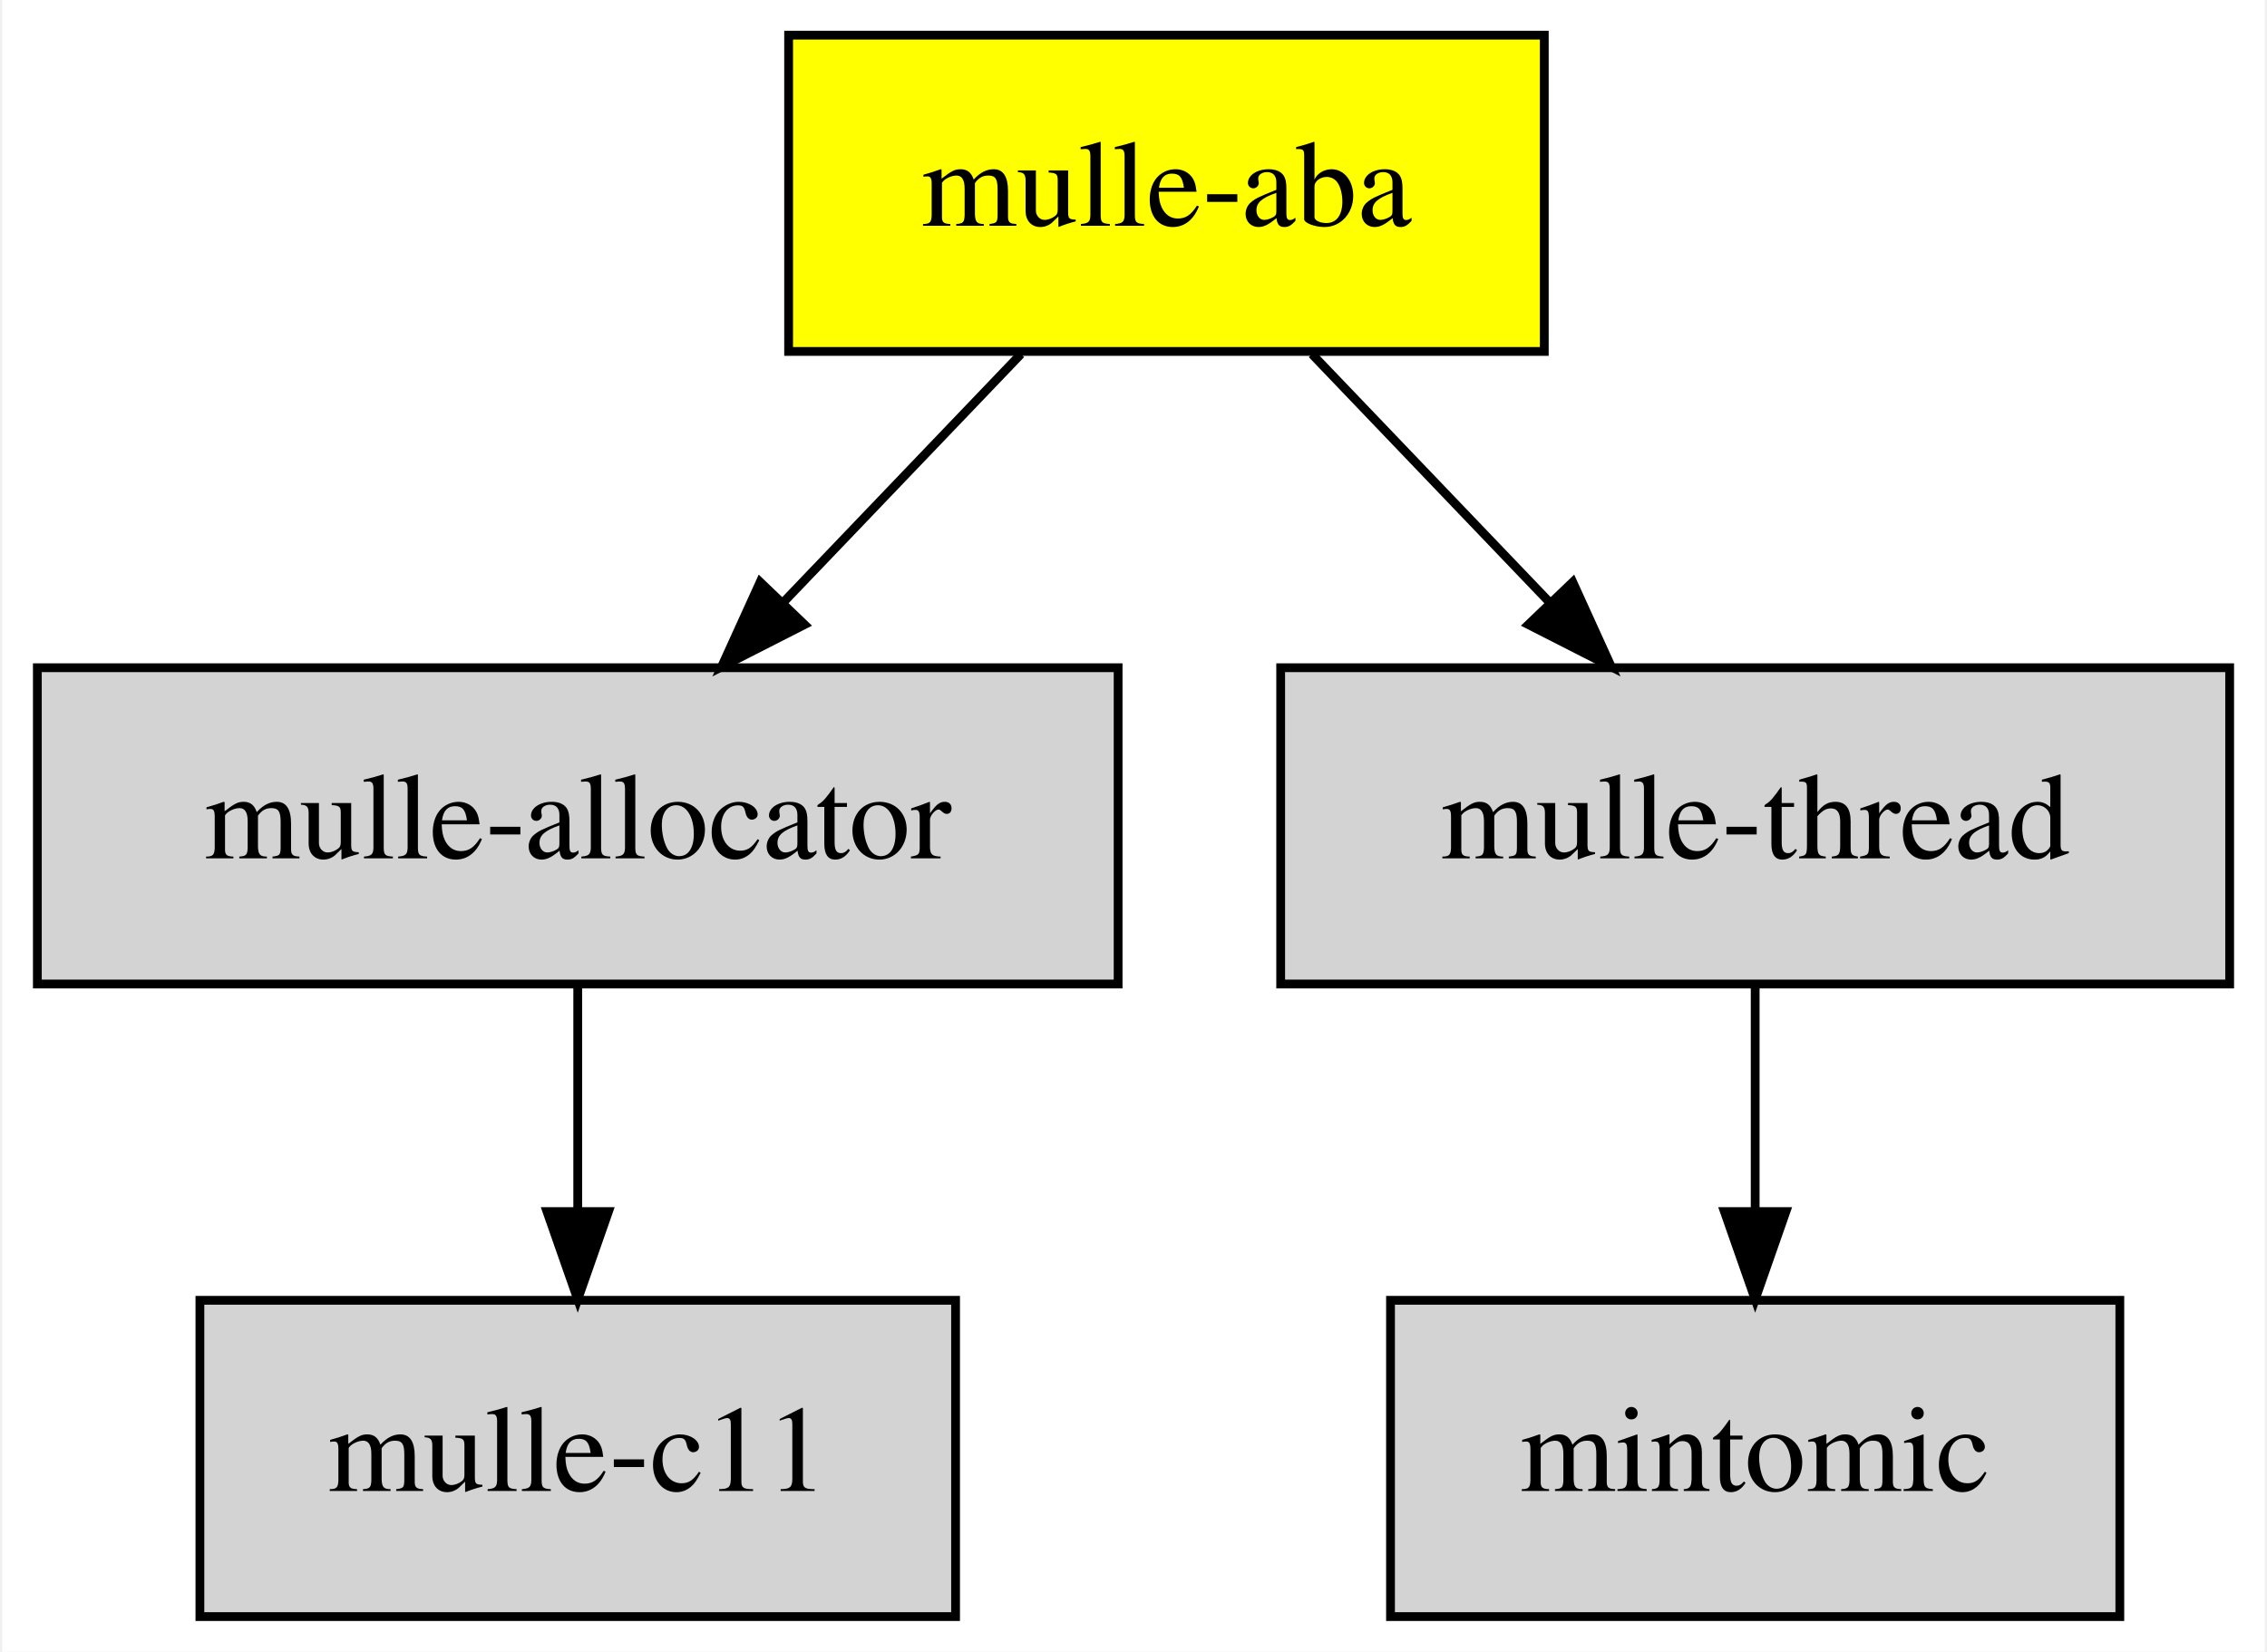
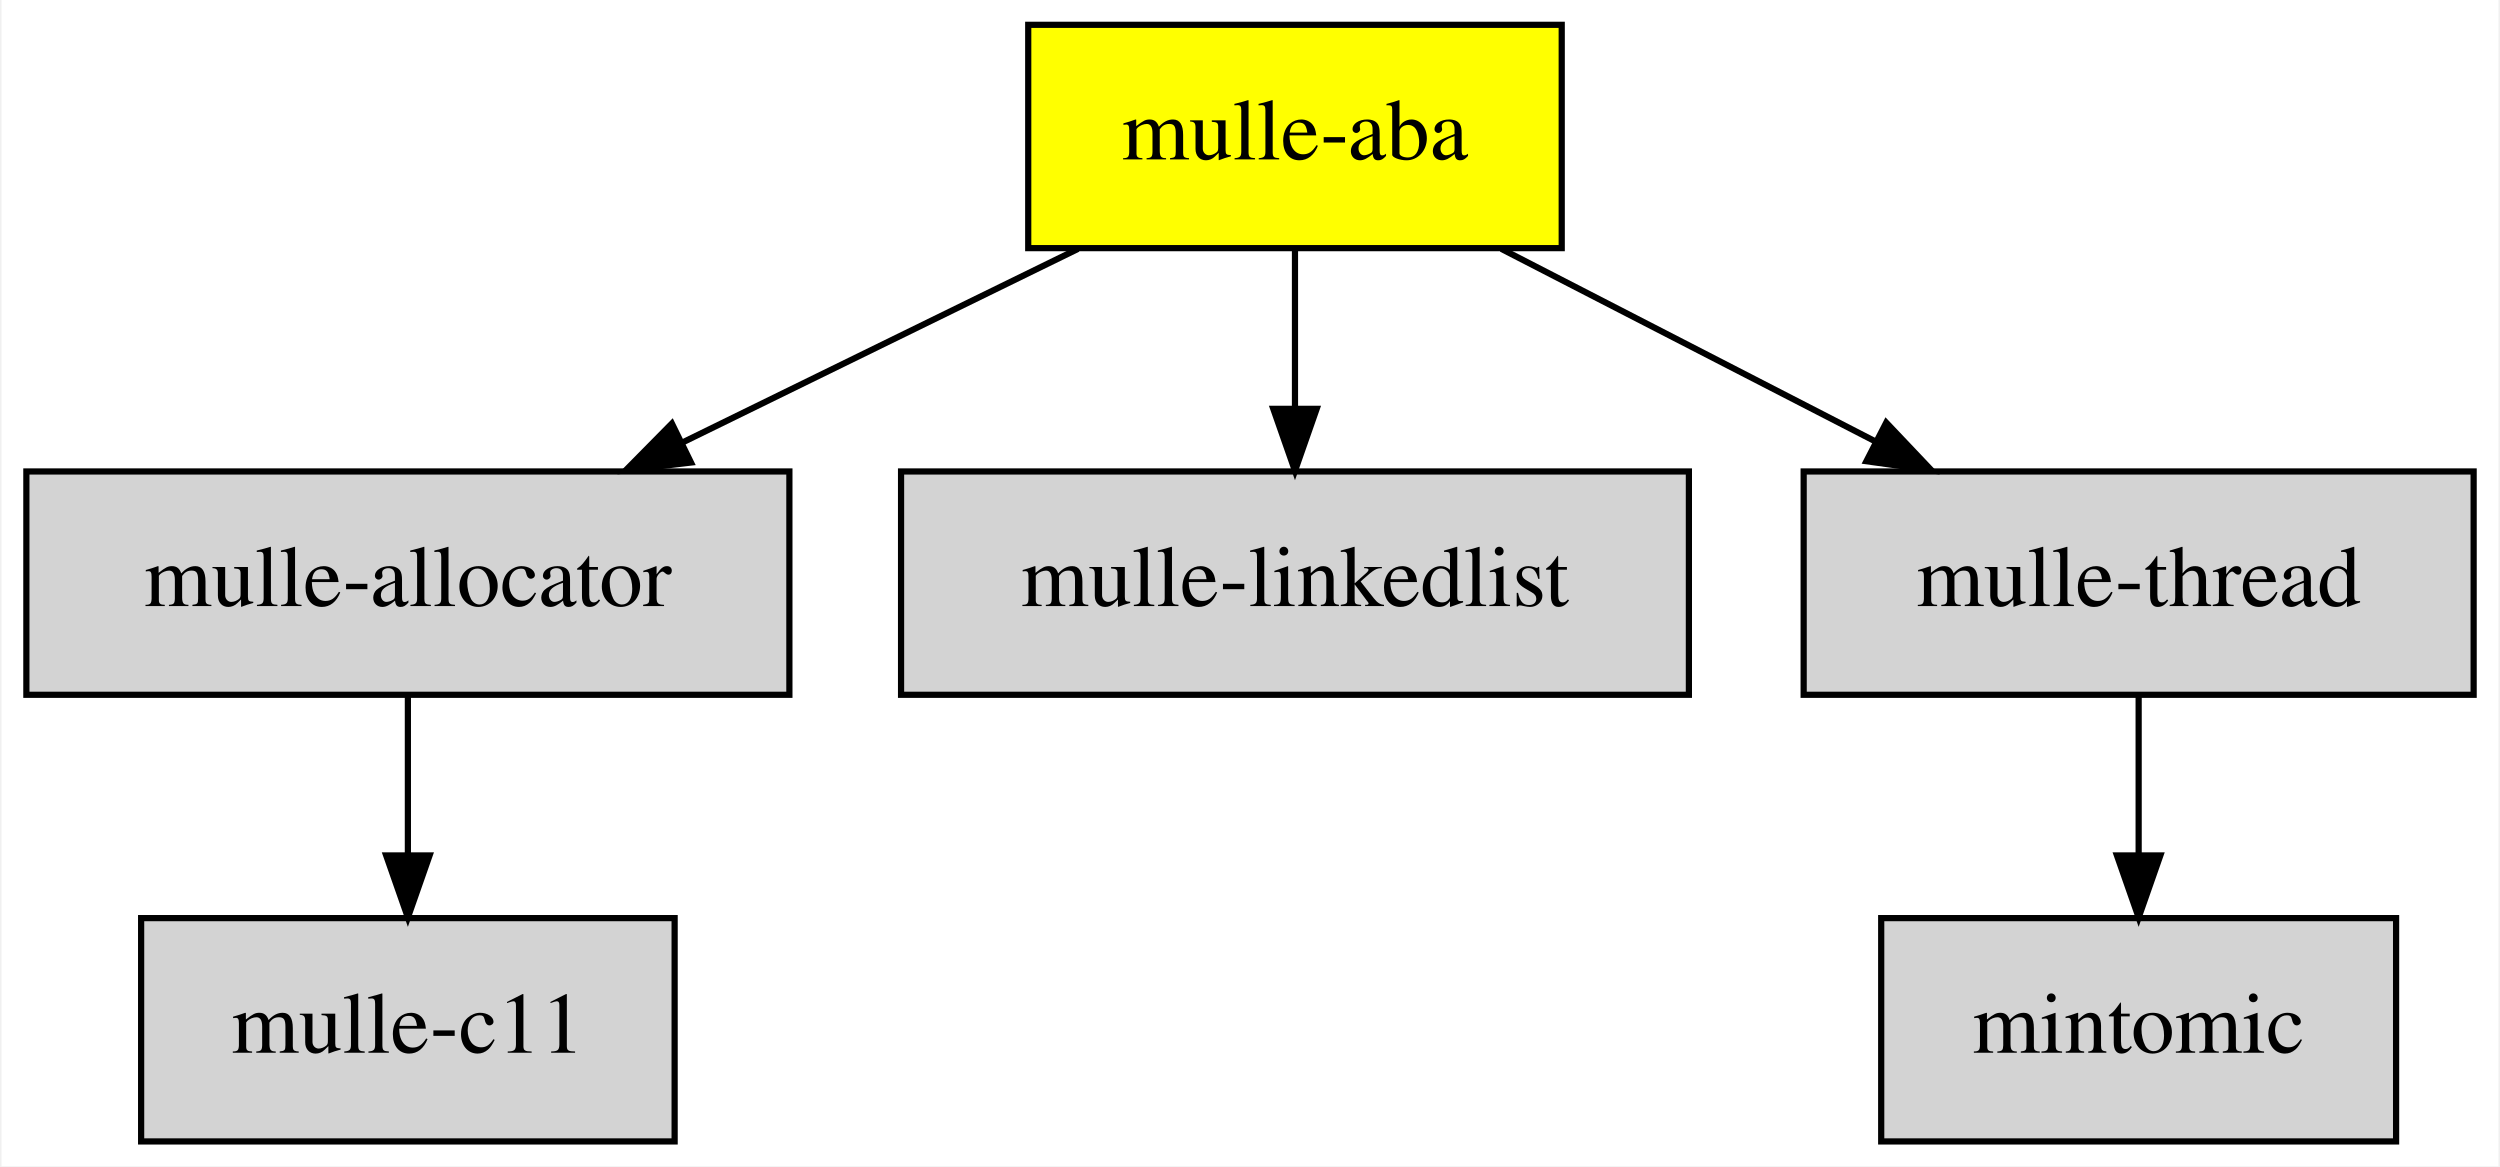
- <svg xmlns="http://www.w3.org/2000/svg" xmlns:xlink="http://www.w3.org/1999/xlink" width="258pt" height="188pt" viewBox="0.00 0.00 257.50 188.00">
+ <svg xmlns="http://www.w3.org/2000/svg" xmlns:xlink="http://www.w3.org/1999/xlink" width="403pt" height="188pt" viewBox="0.00 0.00 402.50 188.00">
  <g id="graph0" class="graph" transform="scale(1 1) rotate(0) translate(4 184)">
-     <polygon fill="white" stroke="transparent" points="-4,4 -4,-184 253.5,-184 253.5,4 -4,4" />
+     <polygon fill="white" stroke="transparent" points="-4,4 -4,-184 398.5,-184 398.5,4 -4,4" />
    <g id="node1" class="node">
-       <polygon fill="yellow" stroke="black" points="171.5,-180 85.5,-180 85.5,-144 171.5,-144 171.5,-180" />
-       <text text-anchor="middle" x="128.5" y="-158.3" font-family="Times,serif" font-size="14.00">mulle-aba</text>
+       <polygon fill="yellow" stroke="black" points="247.5,-180 161.5,-180 161.5,-144 247.5,-144 247.5,-180" />
+       <text text-anchor="middle" x="204.5" y="-158.3" font-family="Times,serif" font-size="14.00">mulle-aba</text>
    </g>
    <g id="node3" class="node">
      <g id="a_node3">
        <a xlink:href="https://github.com/mulle-c/mulle-allocator" xlink:title="mulle-allocator">
          <polygon fill="lightgrey" stroke="black" points="123,-108 0,-108 0,-72 123,-72 123,-108" />
          <text text-anchor="middle" x="61.5" y="-86.3" font-family="Times,serif" font-size="14.00">mulle-allocator</text>
        </a>
      </g>
    </g>
    <g id="edge1" class="edge">
-       <path fill="none" stroke="black" d="M111.94,-143.7C103.82,-135.22 93.91,-124.86 85.03,-115.58" />
-       <polygon fill="black" stroke="black" points="87.31,-112.91 77.87,-108.1 82.26,-117.75 87.31,-112.91" />
+       <path fill="none" stroke="black" d="M169.52,-143.88C150.3,-134.47 126.27,-122.71 105.76,-112.67" />
+       <polygon fill="black" stroke="black" points="107.14,-109.44 96.62,-108.19 104.06,-115.73 107.14,-109.44" />
    </g>
    <g id="node4" class="node">
      <g id="a_node4">
-         <a xlink:href="https://github.com/mulle-concurrent/mulle-thread" xlink:title="mulle-thread">
-           <polygon fill="lightgrey" stroke="black" points="249.5,-108 141.5,-108 141.5,-72 249.5,-72 249.5,-108" />
-           <text text-anchor="middle" x="195.5" y="-86.3" font-family="Times,serif" font-size="14.00">mulle-thread</text>
+         <a xlink:href="https://github.com/mulle-concurrent/mulle-linkedlist" xlink:title="mulle-linkedlist">
+           <polygon fill="lightgrey" stroke="black" points="268,-108 141,-108 141,-72 268,-72 268,-108" />
+           <text text-anchor="middle" x="204.5" y="-86.3" font-family="Times,serif" font-size="14.00">mulle-linkedlist</text>
        </a>
      </g>
    </g>
    <g id="edge2" class="edge">
-       <path fill="none" stroke="black" d="M145.06,-143.7C153.18,-135.22 163.09,-124.86 171.97,-115.58" />
-       <polygon fill="black" stroke="black" points="174.74,-117.75 179.13,-108.1 169.69,-112.91 174.74,-117.75" />
+       <path fill="none" stroke="black" d="M204.5,-143.7C204.5,-135.98 204.5,-126.71 204.5,-118.11" />
+       <polygon fill="black" stroke="black" points="208,-118.1 204.5,-108.1 201,-118.1 208,-118.1" />
+     </g>
+     <g id="node5" class="node">
+       <g id="a_node5">
+         <a xlink:href="https://github.com/mulle-concurrent/mulle-thread" xlink:title="mulle-thread">
+           <polygon fill="lightgrey" stroke="black" points="394.5,-108 286.5,-108 286.5,-72 394.5,-72 394.5,-108" />
+           <text text-anchor="middle" x="340.5" y="-86.3" font-family="Times,serif" font-size="14.00">mulle-thread</text>
+         </a>
+       </g>
+     </g>
+     <g id="edge3" class="edge">
+       <path fill="none" stroke="black" d="M237.77,-143.88C255.96,-134.51 278.69,-122.81 298.14,-112.8" />
+       <polygon fill="black" stroke="black" points="299.81,-115.88 307.1,-108.19 296.61,-109.65 299.81,-115.88" />
    </g>
    <g id="node2" class="node">
      <g id="a_node2">
        <a xlink:href="https://github.com/mulle-concurrent/mintomic" xlink:title="mintomic">
-           <polygon fill="lightgrey" stroke="black" points="237,-36 154,-36 154,0 237,0 237,-36" />
-           <text text-anchor="middle" x="195.5" y="-14.3" font-family="Times,serif" font-size="14.00">mintomic</text>
+           <polygon fill="lightgrey" stroke="black" points="382,-36 299,-36 299,0 382,0 382,-36" />
+           <text text-anchor="middle" x="340.5" y="-14.3" font-family="Times,serif" font-size="14.00">mintomic</text>
        </a>
      </g>
    </g>
-     <g id="node5" class="node">
-       <g id="a_node5">
+     <g id="node6" class="node">
+       <g id="a_node6">
        <a xlink:href="https://github.com/mulle-c/mulle-c11" xlink:title="mulle-c11">
          <polygon fill="lightgrey" stroke="black" points="104.5,-36 18.5,-36 18.5,0 104.5,0 104.5,-36" />
          <text text-anchor="middle" x="61.5" y="-14.3" font-family="Times,serif" font-size="14.00">mulle-c11</text>
        </a>
      </g>
    </g>
-     <g id="edge3" class="edge">
+     <g id="edge4" class="edge">
      <path fill="none" stroke="black" d="M61.5,-71.7C61.5,-63.98 61.5,-54.71 61.5,-46.11" />
      <polygon fill="black" stroke="black" points="65,-46.1 61.5,-36.1 58,-46.1 65,-46.1" />
    </g>
-     <g id="edge4" class="edge">
-       <path fill="none" stroke="black" d="M195.5,-71.7C195.5,-63.98 195.5,-54.71 195.5,-46.11" />
-       <polygon fill="black" stroke="black" points="199,-46.1 195.5,-36.1 192,-46.1 199,-46.1" />
+     <g id="edge5" class="edge">
+       <path fill="none" stroke="black" d="M340.5,-71.7C340.5,-63.98 340.5,-54.71 340.5,-46.11" />
+       <polygon fill="black" stroke="black" points="344,-46.1 340.5,-36.1 337,-46.1 344,-46.1" />
    </g>
  </g>
</svg>
